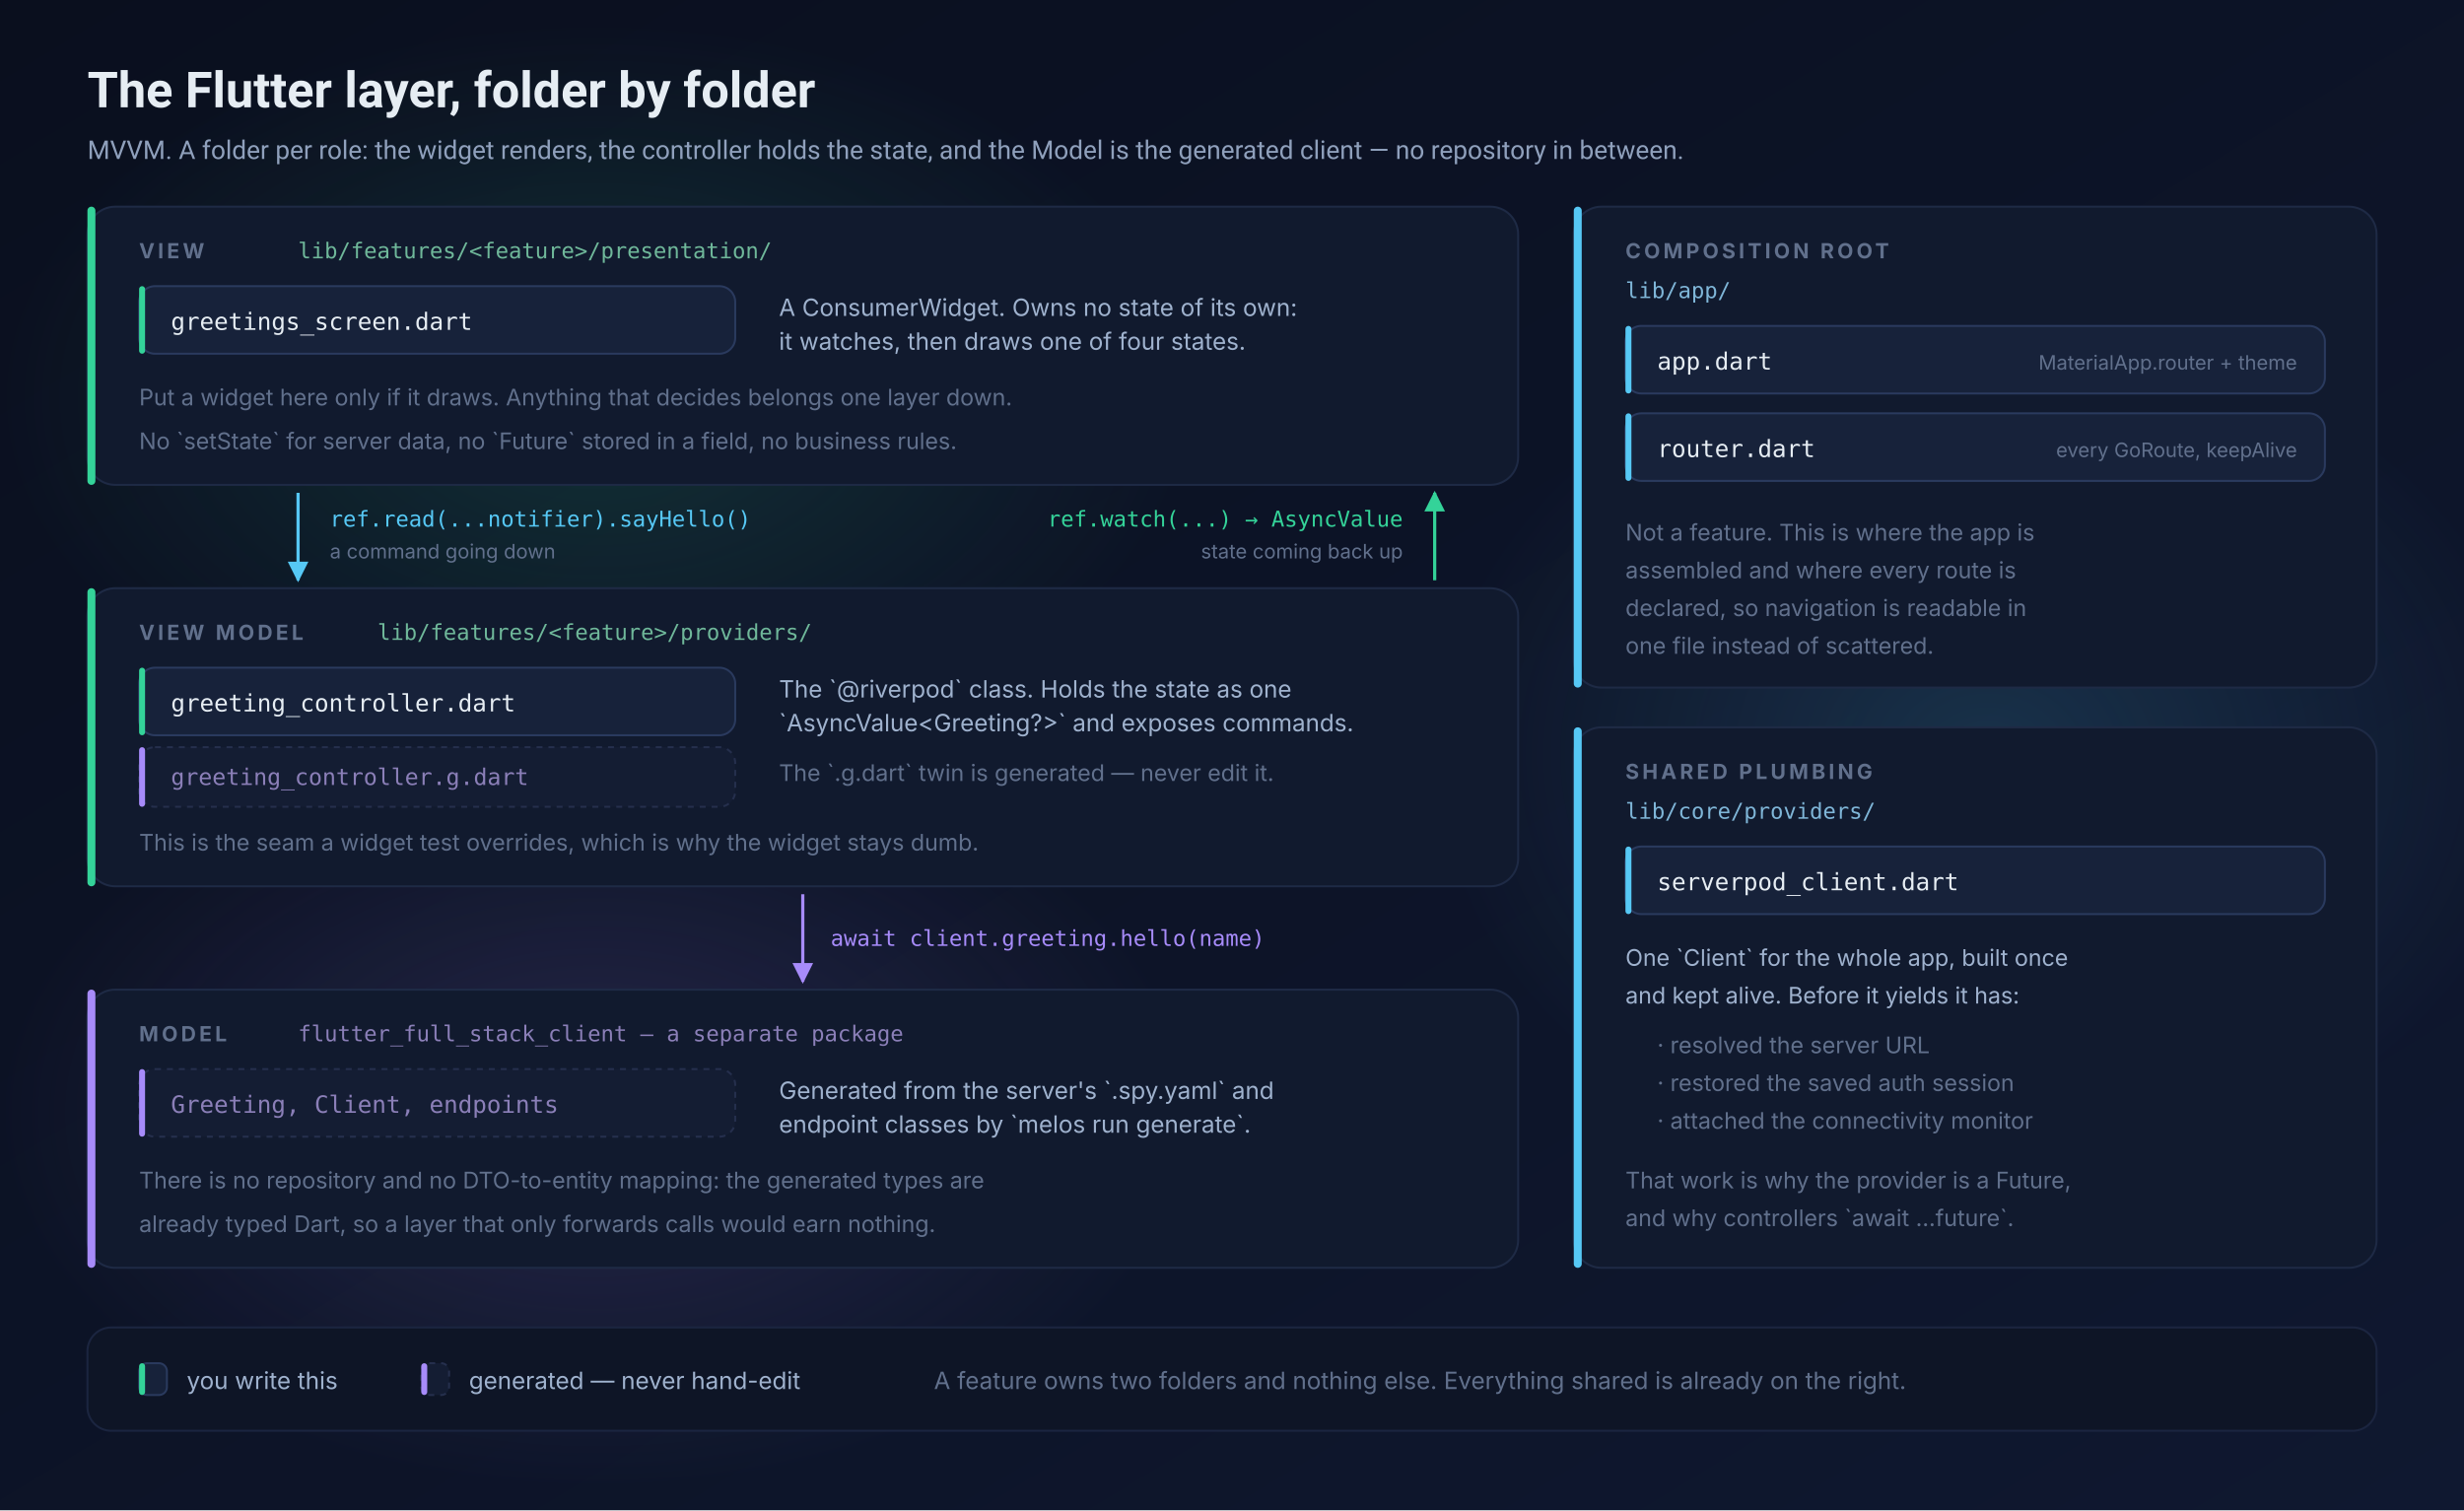
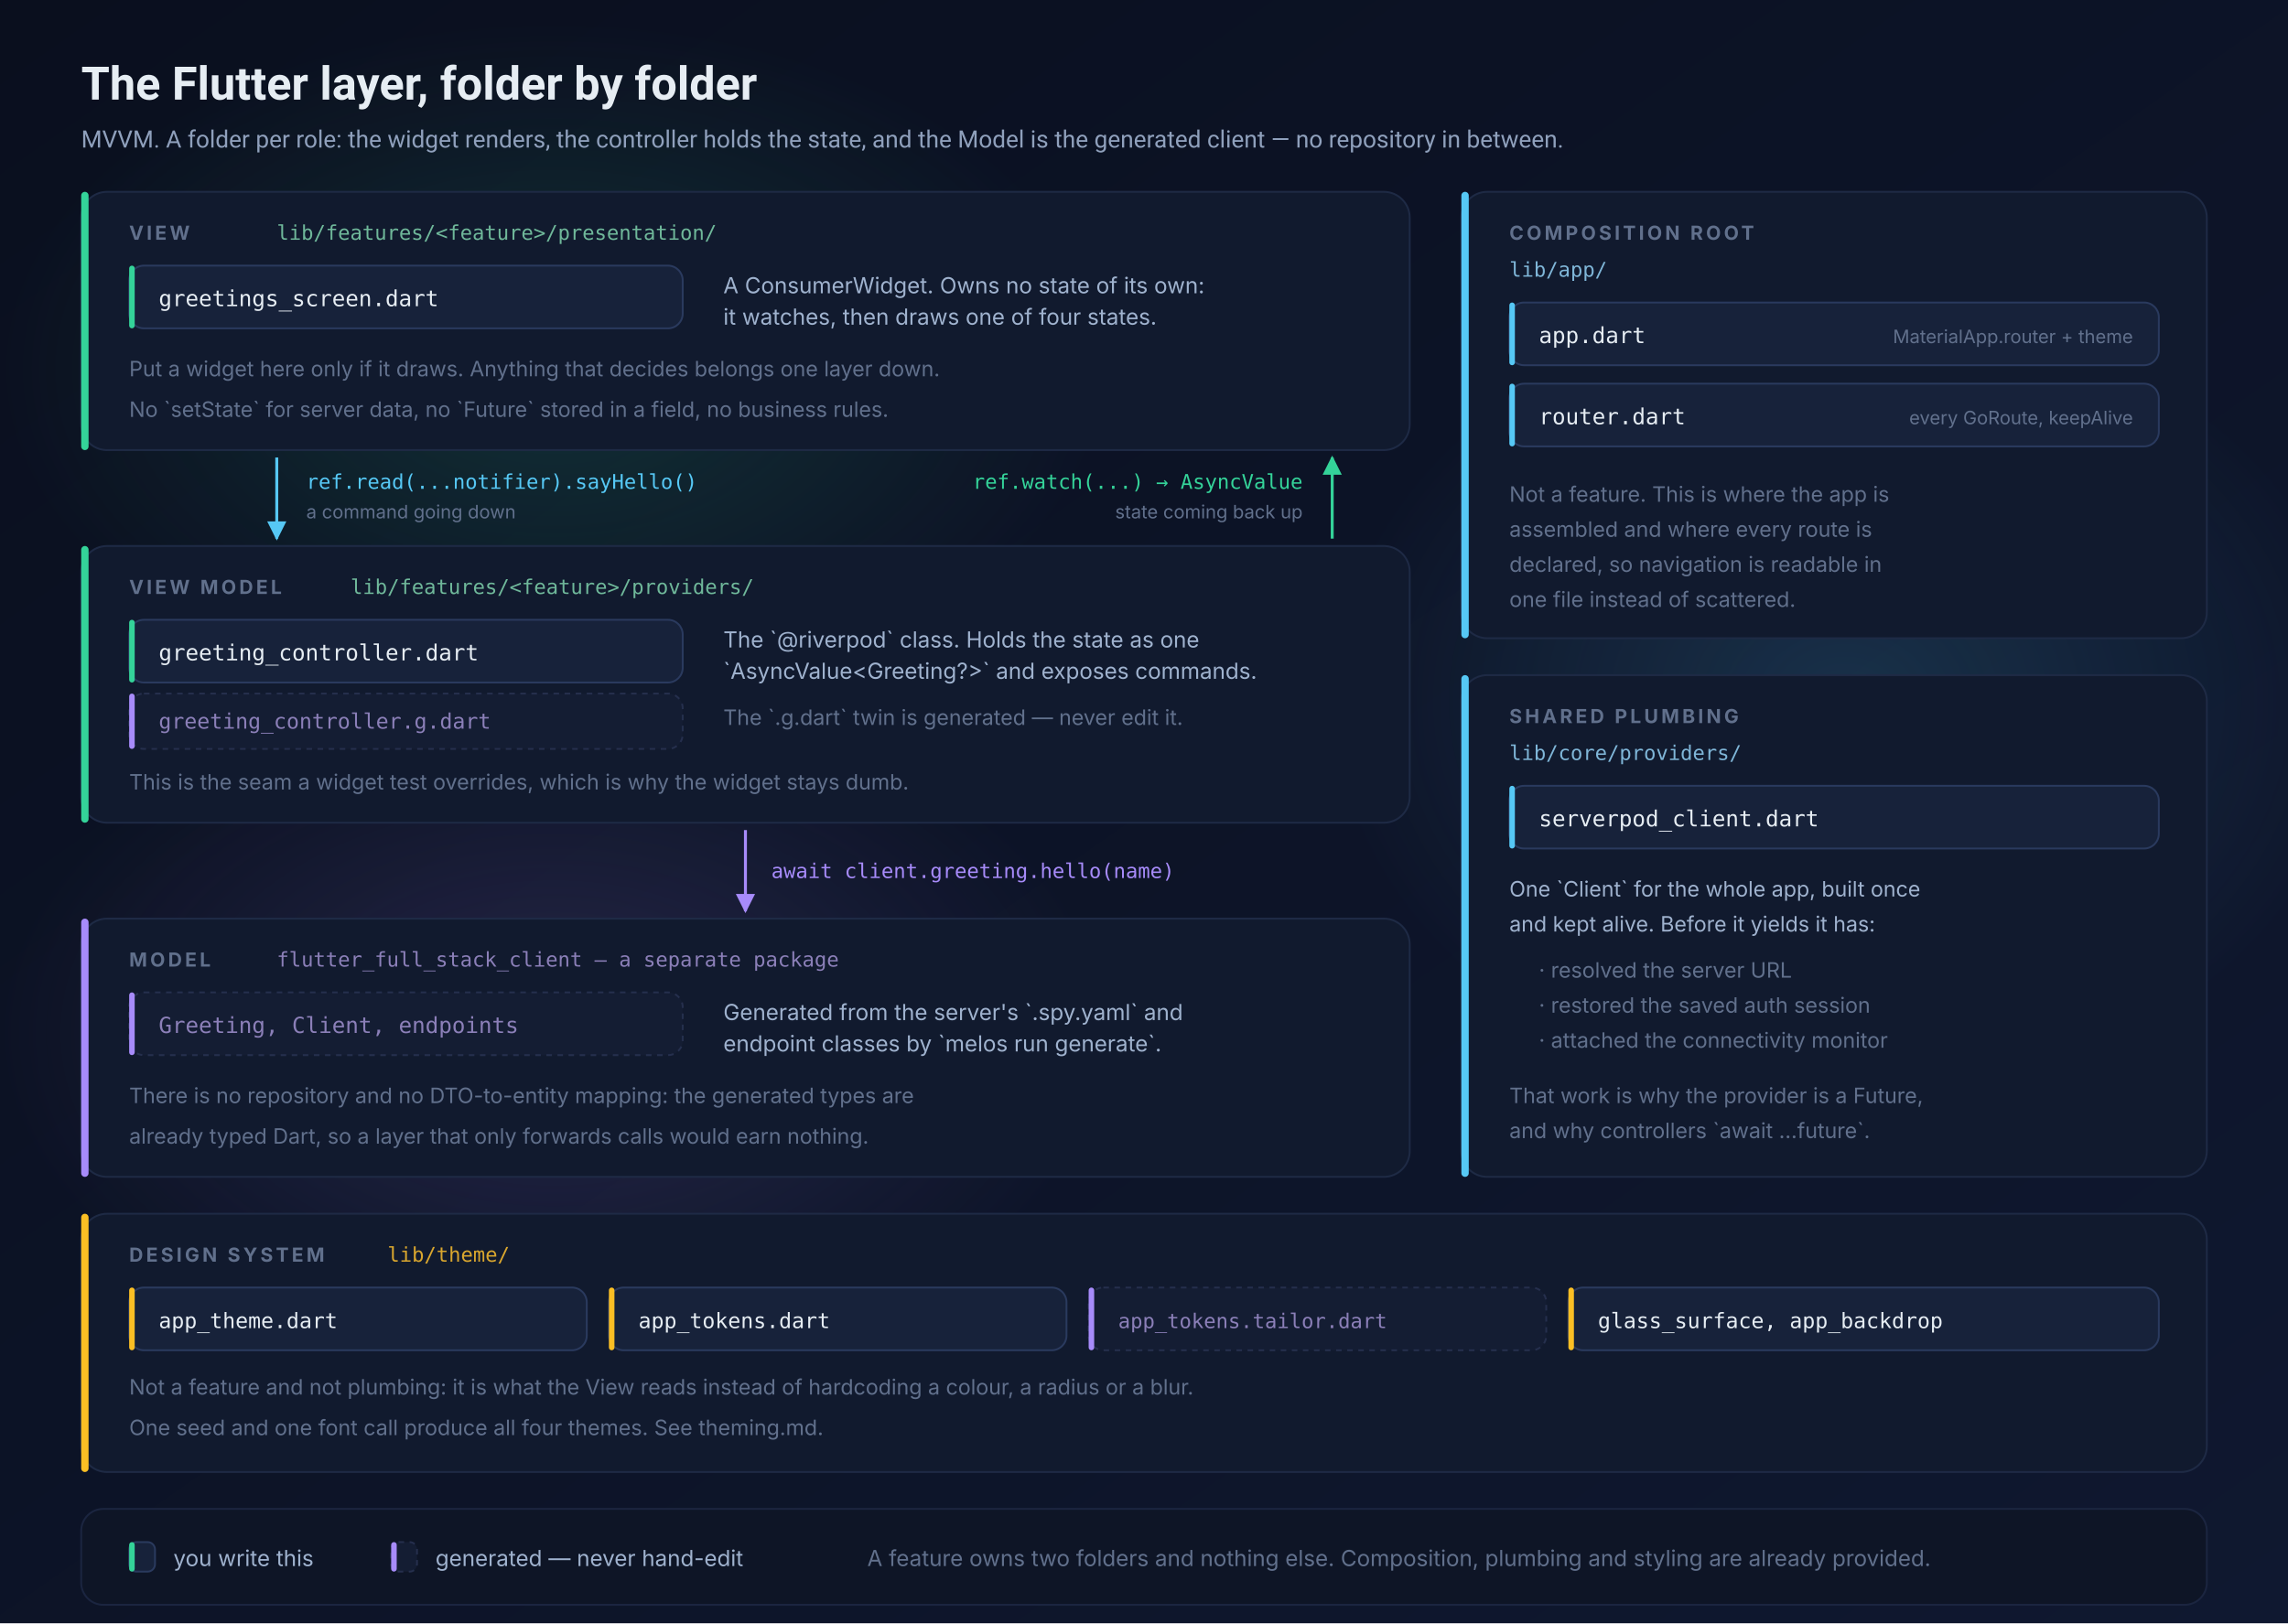
- <svg xmlns="http://www.w3.org/2000/svg" viewBox="0 0 1240 760" width="1240" height="760" role="img" aria-label="The Flutter app is MVVM. The presentation folder holds the View, plain widgets that render state. The providers folder holds the ViewModel, a Riverpod controller that owns an AsyncValue and exposes commands. The Model layer is the generated client package, which is never hand-edited. Alongside them, lib/app wires the MaterialApp and the router, and lib/core/providers owns the single Serverpod client for the whole app.">
+ <svg xmlns="http://www.w3.org/2000/svg" viewBox="0 0 1240 880" width="1240" height="880" role="img" aria-label="The Flutter app is MVVM. The presentation folder holds the View, plain widgets that render state. The providers folder holds the ViewModel, a Riverpod controller that owns an AsyncValue and exposes commands. The Model layer is the generated client package, which is never hand-edited. Alongside them, lib/app wires the MaterialApp and the router, and lib/core/providers owns the single Serverpod client for the whole app.">
  <defs>
    <linearGradient id="bg" x1="0" y1="0" x2="1" y2="1">
      <stop offset="0" stop-color="#0A0F1E" />
      <stop offset="1" stop-color="#0F1830" />
    </linearGradient>
    <radialGradient id="glowCyan" cx="0.5" cy="0.5" r="0.5">
      <stop offset="0" stop-color="#56C8F5" stop-opacity="0.16" />
      <stop offset="1" stop-color="#56C8F5" stop-opacity="0" />
    </radialGradient>
    <radialGradient id="glowViolet" cx="0.5" cy="0.5" r="0.5">
      <stop offset="0" stop-color="#A78BFA" stop-opacity="0.16" />
      <stop offset="1" stop-color="#A78BFA" stop-opacity="0" />
    </radialGradient>
    <radialGradient id="glowEmerald" cx="0.5" cy="0.5" r="0.5">
      <stop offset="0" stop-color="#34D399" stop-opacity="0.16" />
      <stop offset="1" stop-color="#34D399" stop-opacity="0" />
    </radialGradient>
    <marker id="aEmerald" viewBox="0 0 10 10" refX="9" refY="5" markerWidth="6.5" markerHeight="6.5" orient="auto-start-reverse">
      <path d="M0,0 L10,5 L0,10 z" fill="#34D399" />
    </marker>
    <marker id="aCyan" viewBox="0 0 10 10" refX="9" refY="5" markerWidth="6.5" markerHeight="6.5" orient="auto-start-reverse">
      <path d="M0,0 L10,5 L0,10 z" fill="#56C8F5" />
    </marker>
    <marker id="aViolet" viewBox="0 0 10 10" refX="9" refY="5" markerWidth="6.5" markerHeight="6.5" orient="auto-start-reverse">
      <path d="M0,0 L10,5 L0,10 z" fill="#A78BFA" />
    </marker>
  </defs>
-   <rect width="1240" height="760" fill="url(#bg)" />
+   <rect width="1240" height="880" fill="url(#bg)" />
  <ellipse cx="300" cy="200" rx="300" ry="190" fill="url(#glowEmerald)" />
  <ellipse cx="300" cy="560" rx="300" ry="190" fill="url(#glowViolet)" />
  <ellipse cx="1000" cy="380" rx="280" ry="220" fill="url(#glowCyan)" />
  <text x="44" y="54" font-family="-apple-system, BlinkMacSystemFont, 'Segoe UI', Roboto, sans-serif" font-size="25" font-weight="700" fill="#E6EDF3">The Flutter layer, folder by folder</text>
  <text x="44" y="80" font-family="-apple-system, BlinkMacSystemFont, 'Segoe UI', Roboto, sans-serif" font-size="13" fill="#8FA0BC">MVVM. A folder per role: the widget renders, the controller holds the state, and the Model is the generated client — no repository in between.</text>
  <rect x="44" y="104" width="720" height="140" rx="14" fill="#111A2E" stroke="#1E2A45" />
  <rect x="44" y="104" width="4" height="140" rx="2" fill="#34D399" />
  <text x="70" y="130" font-family="-apple-system, BlinkMacSystemFont, sans-serif" font-size="10.5" font-weight="700" letter-spacing="1.6" fill="#61708C">VIEW</text>
  <text x="150" y="130" font-family="ui-monospace, 'SF Mono', Menlo, Consolas, monospace" font-size="11" fill="#6FB89A">lib/features/&lt;feature&gt;/presentation/</text>
  <rect x="70" y="144" width="300" height="34" rx="8" fill="#17223A" stroke="#2A3A5E" />
  <rect x="70" y="144" width="3" height="34" rx="1.5" fill="#34D399" />
  <text x="86" y="166" font-family="ui-monospace, 'SF Mono', Menlo, Consolas, monospace" font-size="12" fill="#E6EDF3">greetings_screen.dart</text>
  <text x="392" y="159" font-family="-apple-system, BlinkMacSystemFont, sans-serif" font-size="12" fill="#9FB2CE">A ConsumerWidget. Owns no state of its own:</text>
  <text x="392" y="176" font-family="-apple-system, BlinkMacSystemFont, sans-serif" font-size="12" fill="#9FB2CE">it watches, then draws one of four states.</text>
  <text x="70" y="204" font-family="-apple-system, BlinkMacSystemFont, sans-serif" font-size="11.5" fill="#61708C">Put a widget here only if it draws. Anything that decides belongs one layer down.</text>
  <text x="70" y="226" font-family="-apple-system, BlinkMacSystemFont, sans-serif" font-size="11.5" fill="#61708C">No `setState` for server data, no `Future` stored in a field, no business rules.</text>
  <line x1="150" y1="248" x2="150" y2="292" stroke="#56C8F5" stroke-width="1.6" marker-end="url(#aCyan)" />
  <text x="166" y="265" font-family="ui-monospace, 'SF Mono', Menlo, Consolas, monospace" font-size="11" fill="#56C8F5">ref.read(...notifier).sayHello()</text>
  <text x="166" y="281" font-family="-apple-system, BlinkMacSystemFont, sans-serif" font-size="10" fill="#61708C">a command going down</text>
  <line x1="722" y1="292" x2="722" y2="248" stroke="#34D399" stroke-width="1.6" marker-end="url(#aEmerald)" />
  <text x="706" y="265" text-anchor="end" font-family="ui-monospace, 'SF Mono', Menlo, Consolas, monospace" font-size="11" fill="#34D399">ref.watch(...) → AsyncValue</text>
  <text x="706" y="281" text-anchor="end" font-family="-apple-system, BlinkMacSystemFont, sans-serif" font-size="10" fill="#61708C">state coming back up</text>
  <rect x="44" y="296" width="720" height="150" rx="14" fill="#111A2E" stroke="#1E2A45" />
  <rect x="44" y="296" width="4" height="150" rx="2" fill="#34D399" />
  <text x="70" y="322" font-family="-apple-system, BlinkMacSystemFont, sans-serif" font-size="10.5" font-weight="700" letter-spacing="1.6" fill="#61708C">VIEW MODEL</text>
  <text x="190" y="322" font-family="ui-monospace, 'SF Mono', Menlo, Consolas, monospace" font-size="11" fill="#6FB89A">lib/features/&lt;feature&gt;/providers/</text>
  <rect x="70" y="336" width="300" height="34" rx="8" fill="#17223A" stroke="#2A3A5E" />
  <rect x="70" y="336" width="3" height="34" rx="1.5" fill="#34D399" />
  <text x="86" y="358" font-family="ui-monospace, 'SF Mono', Menlo, Consolas, monospace" font-size="12" fill="#E6EDF3">greeting_controller.dart</text>
  <rect x="70" y="376" width="300" height="30" rx="8" fill="#141D33" stroke="#252F4D" stroke-dasharray="3 3" />
  <rect x="70" y="376" width="3" height="30" rx="1.5" fill="#A78BFA" />
  <text x="86" y="395" font-family="ui-monospace, 'SF Mono', Menlo, Consolas, monospace" font-size="11.5" fill="#8B7FB8">greeting_controller.g.dart</text>
  <text x="392" y="351" font-family="-apple-system, BlinkMacSystemFont, sans-serif" font-size="12" fill="#9FB2CE">The `@riverpod` class. Holds the state as one</text>
  <text x="392" y="368" font-family="-apple-system, BlinkMacSystemFont, sans-serif" font-size="12" fill="#9FB2CE">`AsyncValue&lt;Greeting?&gt;` and exposes commands.</text>
  <text x="392" y="393" font-family="-apple-system, BlinkMacSystemFont, sans-serif" font-size="11.5" fill="#61708C">The `.g.dart` twin is generated — never edit it.</text>
  <text x="70" y="428" font-family="-apple-system, BlinkMacSystemFont, sans-serif" font-size="11.5" fill="#61708C">This is the seam a widget test overrides, which is why the widget stays dumb.</text>
  <line x1="404" y1="450" x2="404" y2="494" stroke="#A78BFA" stroke-width="1.6" marker-end="url(#aViolet)" />
  <text x="418" y="476" font-family="ui-monospace, 'SF Mono', Menlo, Consolas, monospace" font-size="11" fill="#A78BFA">await client.greeting.hello(name)</text>
  <rect x="44" y="498" width="720" height="140" rx="14" fill="#111A2E" stroke="#1E2A45" />
  <rect x="44" y="498" width="4" height="140" rx="2" fill="#A78BFA" />
  <text x="70" y="524" font-family="-apple-system, BlinkMacSystemFont, sans-serif" font-size="10.5" font-weight="700" letter-spacing="1.6" fill="#61708C">MODEL</text>
  <text x="150" y="524" font-family="ui-monospace, 'SF Mono', Menlo, Consolas, monospace" font-size="11" fill="#8B7FB8">flutter_full_stack_client — a separate package</text>
  <rect x="70" y="538" width="300" height="34" rx="8" fill="#141D33" stroke="#252F4D" stroke-dasharray="3 3" />
  <rect x="70" y="538" width="3" height="34" rx="1.5" fill="#A78BFA" />
  <text x="86" y="560" font-family="ui-monospace, 'SF Mono', Menlo, Consolas, monospace" font-size="12" fill="#8B7FB8">Greeting, Client, endpoints</text>
  <text x="392" y="553" font-family="-apple-system, BlinkMacSystemFont, sans-serif" font-size="12" fill="#9FB2CE">Generated from the server's `.spy.yaml` and</text>
  <text x="392" y="570" font-family="-apple-system, BlinkMacSystemFont, sans-serif" font-size="12" fill="#9FB2CE">endpoint classes by `melos run generate`.</text>
  <text x="70" y="598" font-family="-apple-system, BlinkMacSystemFont, sans-serif" font-size="11.5" fill="#61708C">There is no repository and no DTO-to-entity mapping: the generated types are</text>
  <text x="70" y="620" font-family="-apple-system, BlinkMacSystemFont, sans-serif" font-size="11.5" fill="#61708C">already typed Dart, so a layer that only forwards calls would earn nothing.</text>
  <rect x="792" y="104" width="404" height="242" rx="14" fill="#111A2E" stroke="#1E2A45" />
  <rect x="792" y="104" width="4" height="242" rx="2" fill="#56C8F5" />
  <text x="818" y="130" font-family="-apple-system, BlinkMacSystemFont, sans-serif" font-size="10.5" font-weight="700" letter-spacing="1.6" fill="#61708C">COMPOSITION ROOT</text>
  <text x="818" y="150" font-family="ui-monospace, 'SF Mono', Menlo, Consolas, monospace" font-size="11" fill="#7FB6D8">lib/app/</text>
  <rect x="818" y="164" width="352" height="34" rx="8" fill="#17223A" stroke="#2A3A5E" />
  <rect x="818" y="164" width="3" height="34" rx="1.5" fill="#56C8F5" />
  <text x="834" y="186" font-family="ui-monospace, 'SF Mono', Menlo, Consolas, monospace" font-size="12" fill="#E6EDF3">app.dart</text>
  <text x="1156" y="186" text-anchor="end" font-family="-apple-system, BlinkMacSystemFont, sans-serif" font-size="10" fill="#61708C">MaterialApp.router + theme</text>
  <rect x="818" y="208" width="352" height="34" rx="8" fill="#17223A" stroke="#2A3A5E" />
  <rect x="818" y="208" width="3" height="34" rx="1.5" fill="#56C8F5" />
  <text x="834" y="230" font-family="ui-monospace, 'SF Mono', Menlo, Consolas, monospace" font-size="12" fill="#E6EDF3">router.dart</text>
  <text x="1156" y="230" text-anchor="end" font-family="-apple-system, BlinkMacSystemFont, sans-serif" font-size="10" fill="#61708C">every GoRoute, keepAlive</text>
  <text x="818" y="272" font-family="-apple-system, BlinkMacSystemFont, sans-serif" font-size="11.5" fill="#61708C">Not a feature. This is where the app is</text>
  <text x="818" y="291" font-family="-apple-system, BlinkMacSystemFont, sans-serif" font-size="11.5" fill="#61708C">assembled and where every route is</text>
  <text x="818" y="310" font-family="-apple-system, BlinkMacSystemFont, sans-serif" font-size="11.5" fill="#61708C">declared, so navigation is readable in</text>
  <text x="818" y="329" font-family="-apple-system, BlinkMacSystemFont, sans-serif" font-size="11.5" fill="#61708C">one file instead of scattered.</text>
  <rect x="792" y="366" width="404" height="272" rx="14" fill="#111A2E" stroke="#1E2A45" />
  <rect x="792" y="366" width="4" height="272" rx="2" fill="#56C8F5" />
  <text x="818" y="392" font-family="-apple-system, BlinkMacSystemFont, sans-serif" font-size="10.5" font-weight="700" letter-spacing="1.6" fill="#61708C">SHARED PLUMBING</text>
  <text x="818" y="412" font-family="ui-monospace, 'SF Mono', Menlo, Consolas, monospace" font-size="11" fill="#7FB6D8">lib/core/providers/</text>
  <rect x="818" y="426" width="352" height="34" rx="8" fill="#17223A" stroke="#2A3A5E" />
  <rect x="818" y="426" width="3" height="34" rx="1.5" fill="#56C8F5" />
  <text x="834" y="448" font-family="ui-monospace, 'SF Mono', Menlo, Consolas, monospace" font-size="12" fill="#E6EDF3">serverpod_client.dart</text>
  <text x="818" y="486" font-family="-apple-system, BlinkMacSystemFont, sans-serif" font-size="11.5" fill="#9FB2CE">One `Client` for the whole app, built once</text>
  <text x="818" y="505" font-family="-apple-system, BlinkMacSystemFont, sans-serif" font-size="11.5" fill="#9FB2CE">and kept alive. Before it yields it has:</text>
  <text x="834" y="530" font-family="-apple-system, BlinkMacSystemFont, sans-serif" font-size="11.5" fill="#61708C">· resolved the server URL</text>
  <text x="834" y="549" font-family="-apple-system, BlinkMacSystemFont, sans-serif" font-size="11.5" fill="#61708C">· restored the saved auth session</text>
  <text x="834" y="568" font-family="-apple-system, BlinkMacSystemFont, sans-serif" font-size="11.5" fill="#61708C">· attached the connectivity monitor</text>
  <text x="818" y="598" font-family="-apple-system, BlinkMacSystemFont, sans-serif" font-size="11.5" fill="#61708C">That work is why the provider is a Future,</text>
  <text x="818" y="617" font-family="-apple-system, BlinkMacSystemFont, sans-serif" font-size="11.5" fill="#61708C">and why controllers `await ...future`.</text>
-   <rect x="44" y="668" width="1152" height="52" rx="12" fill="#0E1526" stroke="#1B2540" />
-   <rect x="70" y="686" width="14" height="16" rx="4" fill="#17223A" stroke="#2A3A5E" />
-   <rect x="70" y="686" width="3" height="16" rx="1.5" fill="#34D399" />
-   <text x="94" y="699" font-family="-apple-system, BlinkMacSystemFont, sans-serif" font-size="12" fill="#9FB2CE">you write this</text>
-   <rect x="212" y="686" width="14" height="16" rx="4" fill="#141D33" stroke="#252F4D" stroke-dasharray="3 3" />
-   <rect x="212" y="686" width="3" height="16" rx="1.5" fill="#A78BFA" />
-   <text x="236" y="699" font-family="-apple-system, BlinkMacSystemFont, sans-serif" font-size="12" fill="#9FB2CE">generated — never hand-edit</text>
-   <text x="470" y="699" font-family="-apple-system, BlinkMacSystemFont, sans-serif" font-size="12" fill="#61708C">A feature owns two folders and nothing else. Everything shared is already on the right.</text>
+   <rect x="44" y="658" width="1152" height="140" rx="14" fill="#111A2E" stroke="#1E2A45" />
+   <rect x="44" y="658" width="4" height="140" rx="2" fill="#FBBF24" />
+   <text x="70" y="684" font-family="-apple-system, BlinkMacSystemFont, sans-serif" font-size="10.5" font-weight="700" letter-spacing="1.6" fill="#61708C">DESIGN SYSTEM</text>
+   <text x="210" y="684" font-family="ui-monospace, 'SF Mono', Menlo, Consolas, monospace" font-size="11" fill="#D9A62E">lib/theme/</text>
+   <rect x="70" y="698" width="248" height="34" rx="8" fill="#17223A" stroke="#2A3A5E" />
+   <rect x="70" y="698" width="3" height="34" rx="1.5" fill="#FBBF24" />
+   <text x="86" y="720" font-family="ui-monospace, 'SF Mono', Menlo, Consolas, monospace" font-size="11.5" fill="#E6EDF3">app_theme.dart</text>
+   <rect x="330" y="698" width="248" height="34" rx="8" fill="#17223A" stroke="#2A3A5E" />
+   <rect x="330" y="698" width="3" height="34" rx="1.5" fill="#FBBF24" />
+   <text x="346" y="720" font-family="ui-monospace, 'SF Mono', Menlo, Consolas, monospace" font-size="11.5" fill="#E6EDF3">app_tokens.dart</text>
+   <rect x="590" y="698" width="248" height="34" rx="8" fill="#141D33" stroke="#252F4D" stroke-dasharray="3 3" />
+   <rect x="590" y="698" width="3" height="34" rx="1.5" fill="#A78BFA" />
+   <text x="606" y="720" font-family="ui-monospace, 'SF Mono', Menlo, Consolas, monospace" font-size="11" fill="#8B7FB8">app_tokens.tailor.dart</text>
+   <rect x="850" y="698" width="320" height="34" rx="8" fill="#17223A" stroke="#2A3A5E" />
+   <rect x="850" y="698" width="3" height="34" rx="1.5" fill="#FBBF24" />
+   <text x="866" y="720" font-family="ui-monospace, 'SF Mono', Menlo, Consolas, monospace" font-size="11.5" fill="#E6EDF3">glass_surface, app_backdrop</text>
+   <text x="70" y="756" font-family="-apple-system, BlinkMacSystemFont, sans-serif" font-size="11.5" fill="#61708C">Not a feature and not plumbing: it is what the View reads instead of hardcoding a colour, a radius or a blur.</text>
+   <text x="70" y="778" font-family="-apple-system, BlinkMacSystemFont, sans-serif" font-size="11.5" fill="#61708C">One seed and one font call produce all four themes. See theming.md.</text>
+   <rect x="44" y="818" width="1152" height="52" rx="12" fill="#0E1526" stroke="#1B2540" />
+   <rect x="70" y="836" width="14" height="16" rx="4" fill="#17223A" stroke="#2A3A5E" />
+   <rect x="70" y="836" width="3" height="16" rx="1.5" fill="#34D399" />
+   <text x="94" y="849" font-family="-apple-system, BlinkMacSystemFont, sans-serif" font-size="12" fill="#9FB2CE">you write this</text>
+   <rect x="212" y="836" width="14" height="16" rx="4" fill="#141D33" stroke="#252F4D" stroke-dasharray="3 3" />
+   <rect x="212" y="836" width="3" height="16" rx="1.5" fill="#A78BFA" />
+   <text x="236" y="849" font-family="-apple-system, BlinkMacSystemFont, sans-serif" font-size="12" fill="#9FB2CE">generated — never hand-edit</text>
+   <text x="470" y="849" font-family="-apple-system, BlinkMacSystemFont, sans-serif" font-size="12" fill="#61708C">A feature owns two folders and nothing else. Composition, plumbing and styling are already provided.</text>
</svg>
